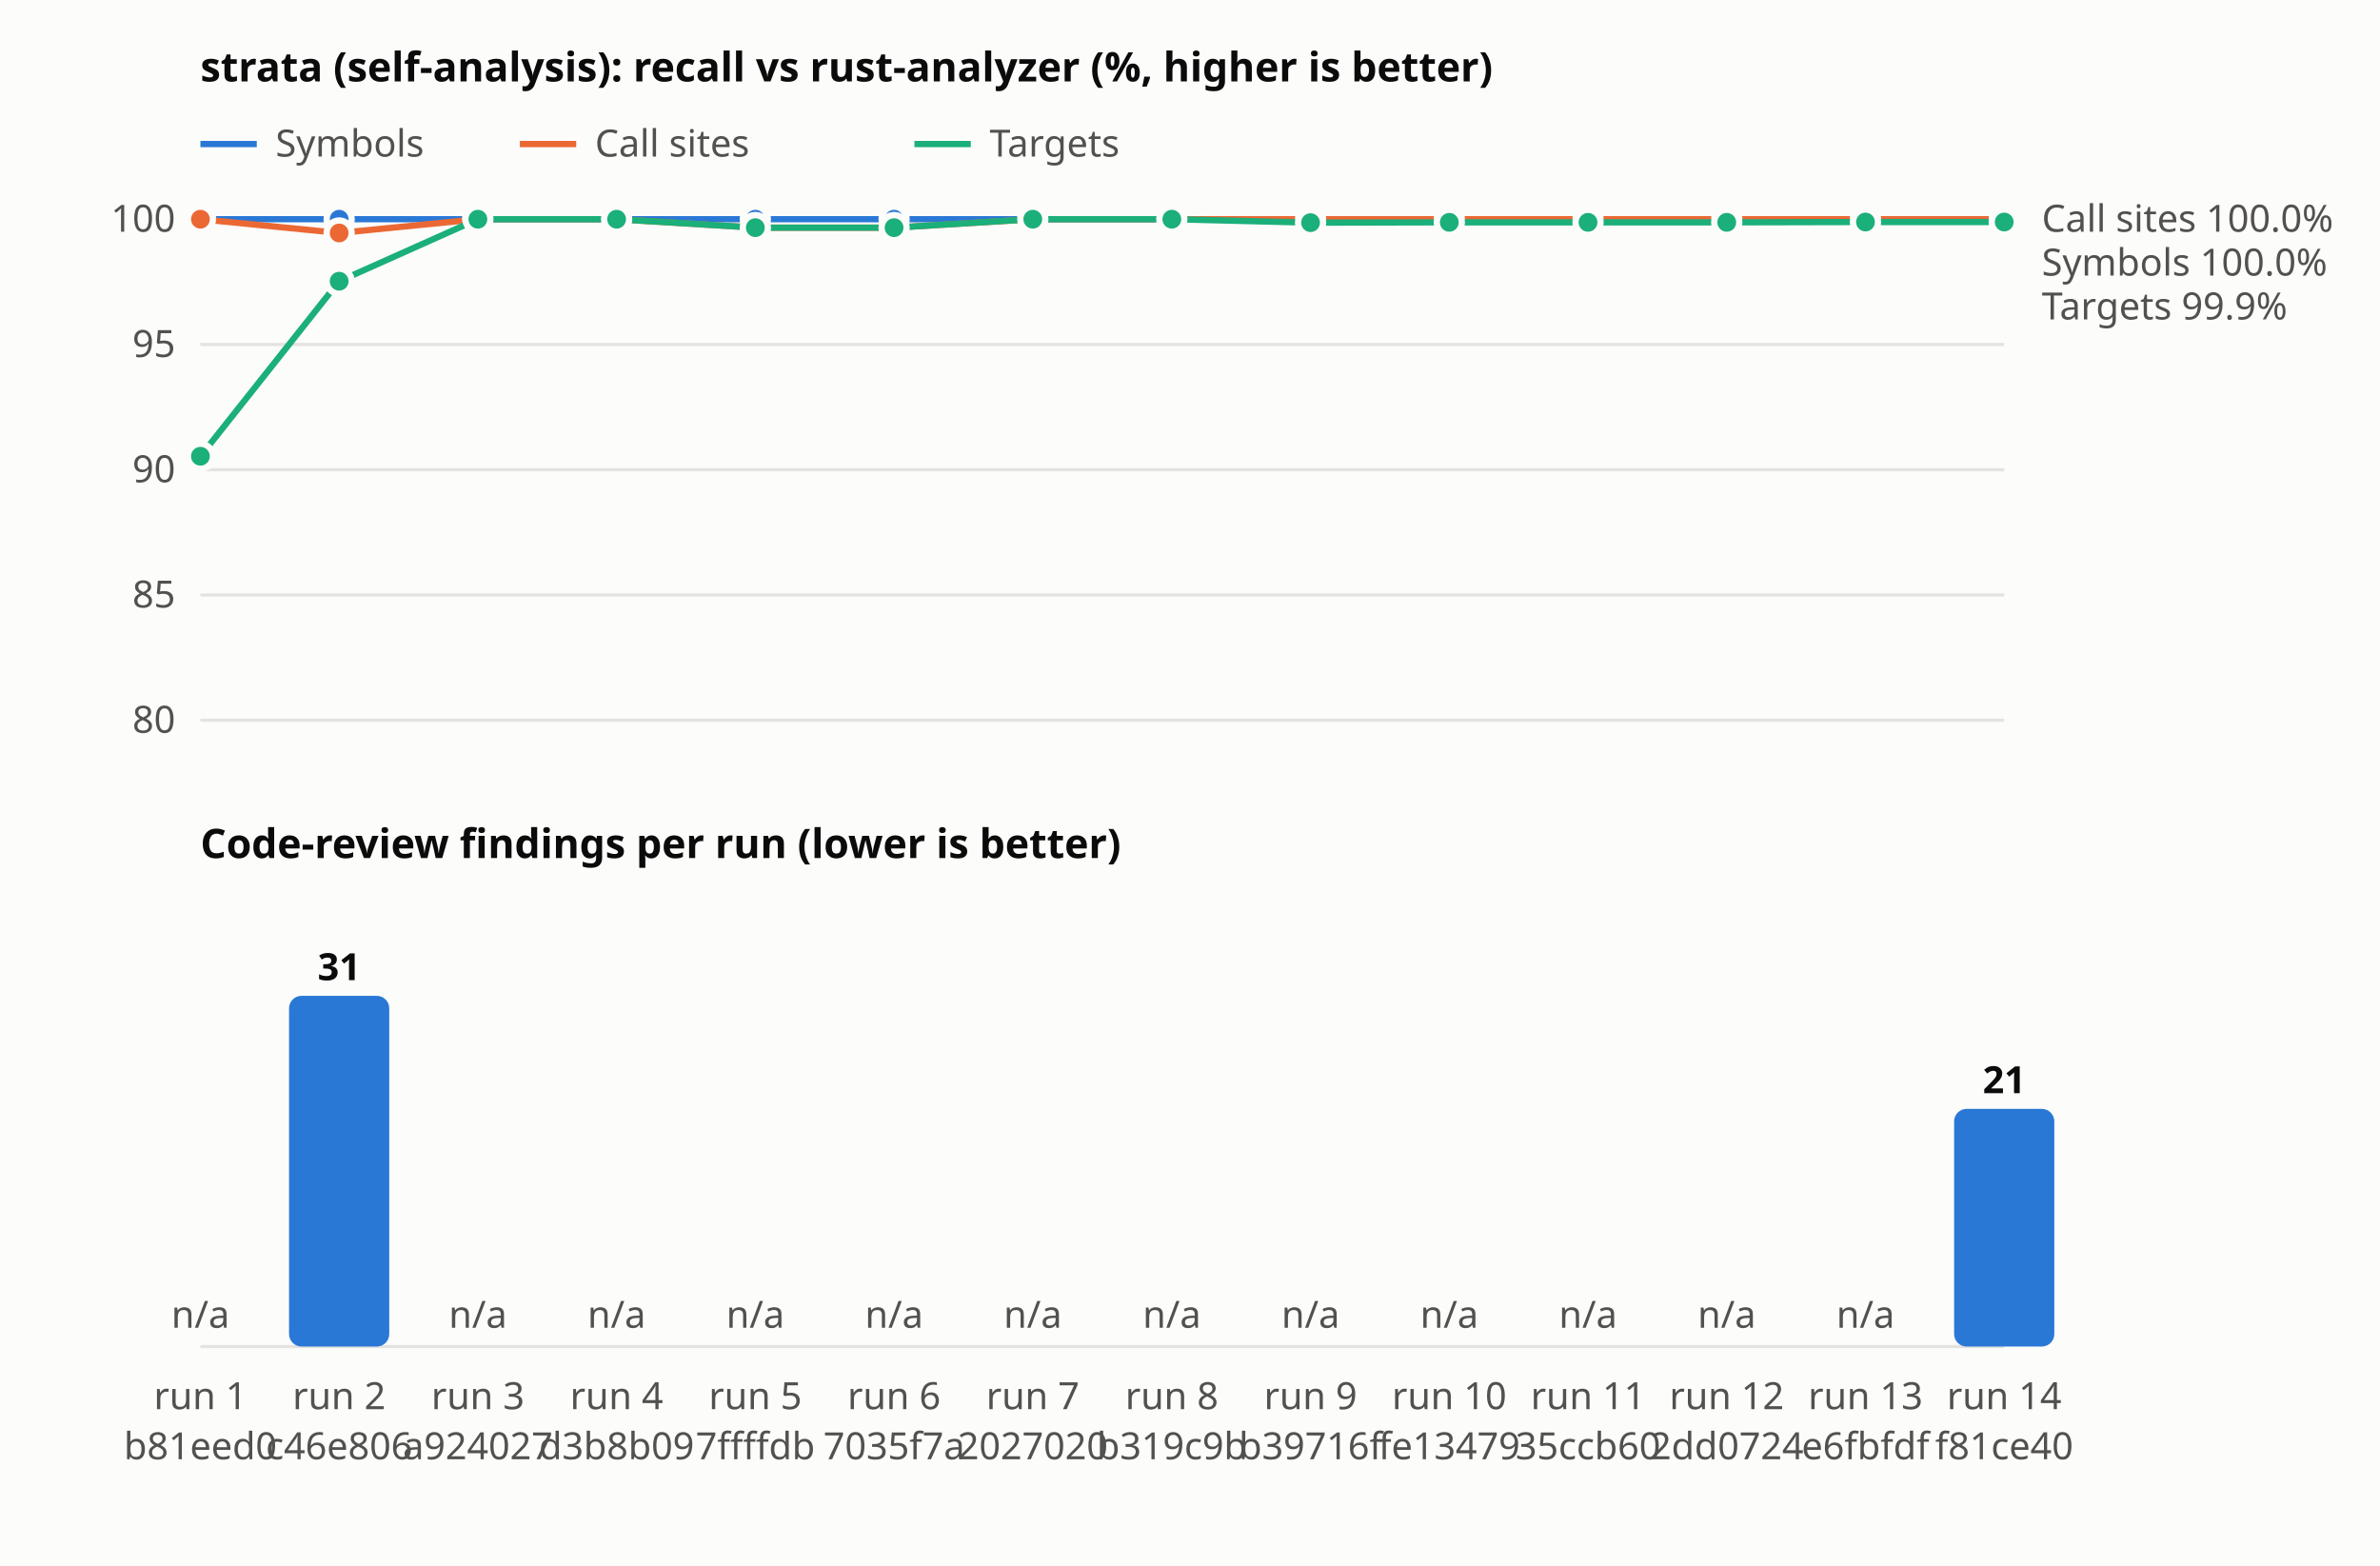
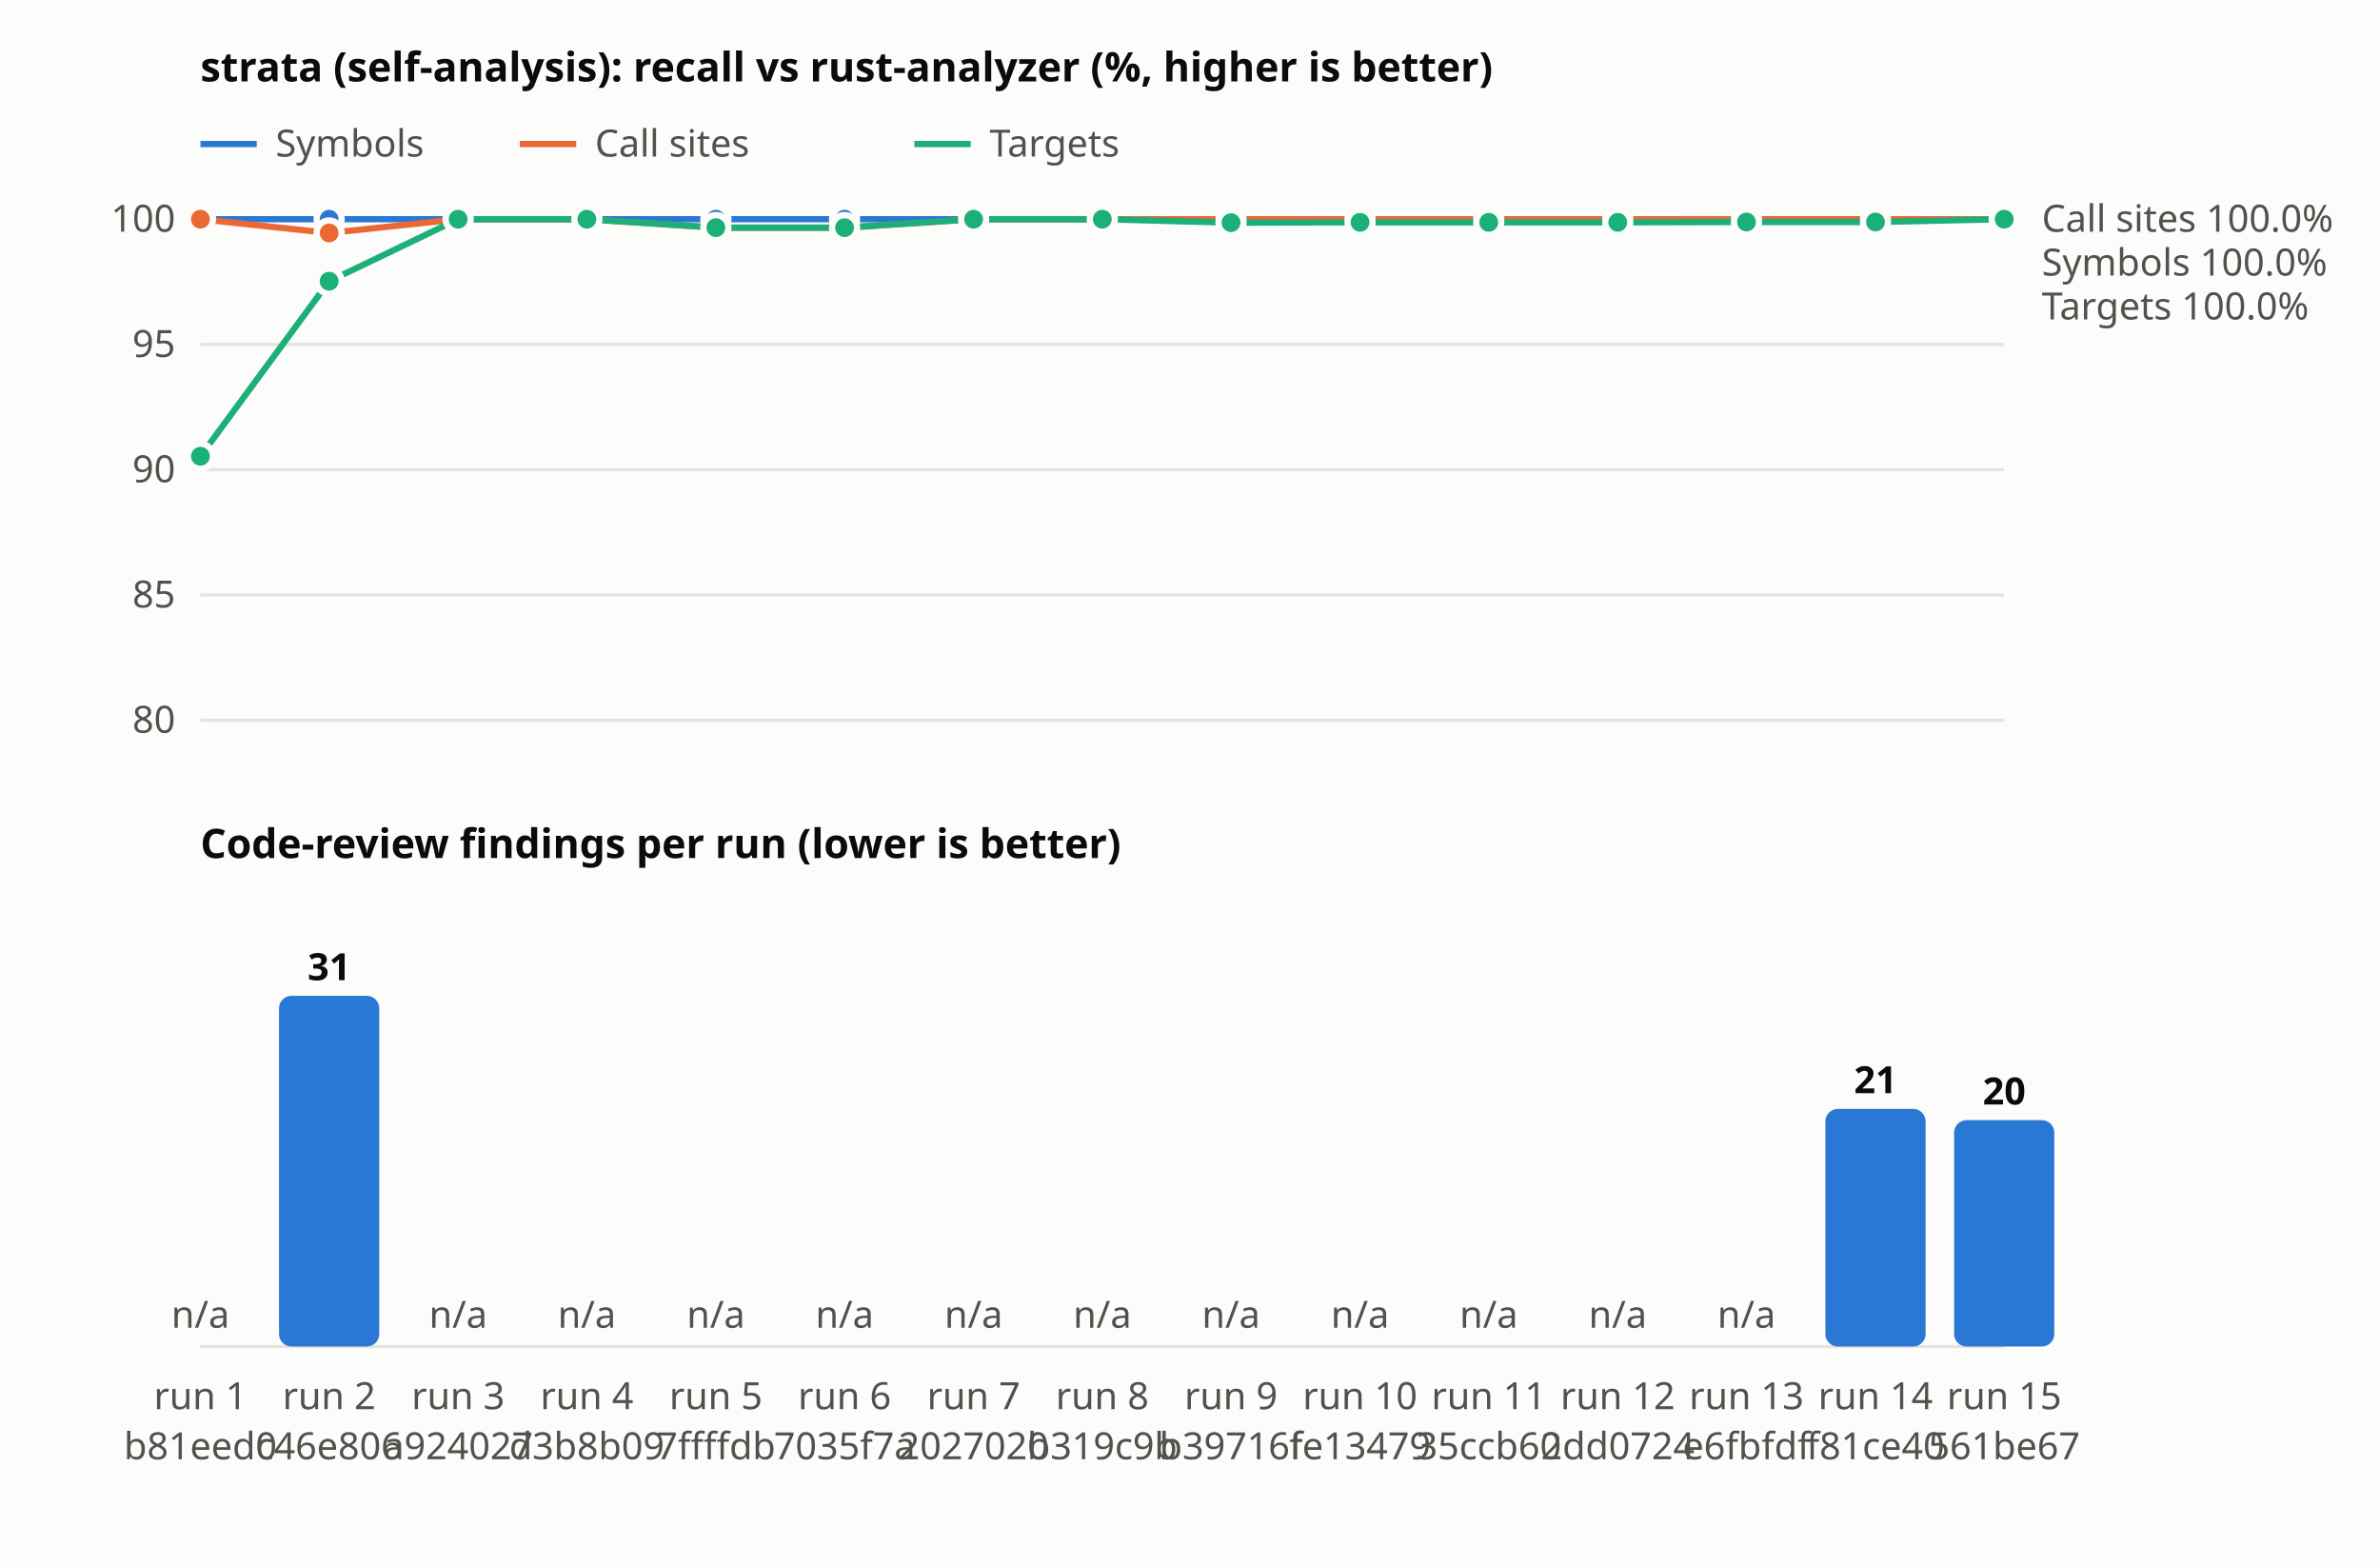
<svg xmlns="http://www.w3.org/2000/svg" viewBox="0 0 760 500" width="760" height="500" role="img" aria-labelledby="t d">
  <style>
.bg{fill:#fcfcfb} text{font:12px system-ui,sans-serif;fill:#52514e} .h{font-weight:600;fill:#0b0b0b;font-size:13px}
.v{fill:#0b0b0b;font-weight:600} .grid{stroke:#e4e3df;stroke-width:1} .ln{fill:none;stroke-width:2;stroke-linejoin:round}
.s1{stroke:#2a78d6} .s2{stroke:#eb6834} .s3{stroke:#1baf7a}
.d1{fill:#2a78d6} .d2{fill:#eb6834} .d3{fill:#1baf7a} .dot{stroke:#fcfcfb;stroke-width:2} .bar{fill:#2a78d6}
@media (prefers-color-scheme:dark){.bg{fill:#1a1a19} text{fill:#c3c2b7} .h,.v{fill:#fff} .grid{stroke:#34332f}
.s1{stroke:#3987e5} .s2{stroke:#d95926} .s3{stroke:#199e70} .d1{fill:#3987e5} .d2{fill:#d95926} .d3{fill:#199e70}
.dot{stroke:#1a1a19} .bar{fill:#3987e5}}
</style>
  <rect class="bg" width="760" height="500" />
  <text class="h" x="64" y="26">strata (self-analysis): recall vs rust-analyzer (%, higher is better)</text>
  <line class="ln s1" x1="64" x2="82" y1="46" y2="46" />
  <text x="88" y="50">Symbols</text>
  <line class="ln s2" x1="166" x2="184" y1="46" y2="46" />
  <text x="190" y="50">Call sites</text>
  <line class="ln s3" x1="292" x2="310" y1="46" y2="46" />
  <text x="316" y="50">Targets</text>
  <line class="grid" x1="64" x2="640" y1="230.0" y2="230.0" />
  <text x="56" y="234.0" text-anchor="end">80</text>
  <line class="grid" x1="64" x2="640" y1="190.0" y2="190.0" />
  <text x="56" y="194.0" text-anchor="end">85</text>
  <line class="grid" x1="64" x2="640" y1="150.0" y2="150.0" />
  <text x="56" y="154.0" text-anchor="end">90</text>
  <line class="grid" x1="64" x2="640" y1="110.0" y2="110.0" />
  <text x="56" y="114.0" text-anchor="end">95</text>
  <line class="grid" x1="64" x2="640" y1="70.0" y2="70.0" />
  <text x="56" y="74.0" text-anchor="end">100</text>
-   <polyline class="ln s1" points="64.0,70.0 108.3,70.0 152.6,70.0 196.9,70.0 241.2,70.0 285.5,70.0 329.8,70.0 374.2,70.0 418.5,70.0 462.8,70.0 507.1,70.0 551.4,70.0 595.7,70.0 640.0,70.0" />
+   <polyline class="ln s1" points="64.0,70.0 105.1,70.0 146.3,70.0 187.4,70.0 228.6,70.0 269.7,70.0 310.9,70.0 352.0,70.0 393.1,70.0 434.3,70.0 475.4,70.0 516.6,70.0 557.7,70.0 598.9,70.0 640.0,70.0" />
  <circle class="dot d1" cx="64.0" cy="70.0" r="4" />
-   <circle class="dot d1" cx="108.3" cy="70.0" r="4" />
-   <circle class="dot d1" cx="152.6" cy="70.0" r="4" />
-   <circle class="dot d1" cx="196.9" cy="70.0" r="4" />
-   <circle class="dot d1" cx="241.2" cy="70.0" r="4" />
-   <circle class="dot d1" cx="285.5" cy="70.0" r="4" />
-   <circle class="dot d1" cx="329.8" cy="70.0" r="4" />
-   <circle class="dot d1" cx="374.2" cy="70.0" r="4" />
-   <circle class="dot d1" cx="418.5" cy="70.0" r="4" />
-   <circle class="dot d1" cx="462.8" cy="70.0" r="4" />
-   <circle class="dot d1" cx="507.1" cy="70.0" r="4" />
-   <circle class="dot d1" cx="551.4" cy="70.0" r="4" />
-   <circle class="dot d1" cx="595.7" cy="70.0" r="4" />
+   <circle class="dot d1" cx="105.1" cy="70.0" r="4" />
+   <circle class="dot d1" cx="146.3" cy="70.0" r="4" />
+   <circle class="dot d1" cx="187.4" cy="70.0" r="4" />
+   <circle class="dot d1" cx="228.6" cy="70.0" r="4" />
+   <circle class="dot d1" cx="269.7" cy="70.0" r="4" />
+   <circle class="dot d1" cx="310.9" cy="70.0" r="4" />
+   <circle class="dot d1" cx="352.0" cy="70.0" r="4" />
+   <circle class="dot d1" cx="393.1" cy="70.0" r="4" />
+   <circle class="dot d1" cx="434.3" cy="70.0" r="4" />
+   <circle class="dot d1" cx="475.4" cy="70.0" r="4" />
+   <circle class="dot d1" cx="516.6" cy="70.0" r="4" />
+   <circle class="dot d1" cx="557.7" cy="70.0" r="4" />
+   <circle class="dot d1" cx="598.9" cy="70.0" r="4" />
  <circle class="dot d1" cx="640.0" cy="70.0" r="4" />
-   <polyline class="ln s2" points="64.0,70.0 108.3,74.4 152.6,70.0 196.9,70.0 241.2,72.7 285.5,72.7 329.8,70.0 374.2,70.0 418.5,70.0 462.8,70.0 507.1,70.0 551.4,70.0 595.7,70.0 640.0,70.0" />
+   <polyline class="ln s2" points="64.0,70.0 105.1,74.4 146.3,70.0 187.4,70.0 228.6,72.7 269.7,72.7 310.9,70.0 352.0,70.0 393.1,70.0 434.3,70.0 475.4,70.0 516.6,70.0 557.7,70.0 598.9,70.0 640.0,70.0" />
  <circle class="dot d2" cx="64.0" cy="70.0" r="4" />
-   <circle class="dot d2" cx="108.3" cy="74.4" r="4" />
-   <circle class="dot d2" cx="152.6" cy="70.0" r="4" />
-   <circle class="dot d2" cx="196.9" cy="70.0" r="4" />
-   <circle class="dot d2" cx="241.2" cy="72.7" r="4" />
-   <circle class="dot d2" cx="285.5" cy="72.7" r="4" />
-   <circle class="dot d2" cx="329.8" cy="70.0" r="4" />
-   <circle class="dot d2" cx="374.2" cy="70.0" r="4" />
-   <circle class="dot d2" cx="418.5" cy="70.0" r="4" />
-   <circle class="dot d2" cx="462.8" cy="70.0" r="4" />
-   <circle class="dot d2" cx="507.1" cy="70.0" r="4" />
-   <circle class="dot d2" cx="551.4" cy="70.0" r="4" />
-   <circle class="dot d2" cx="595.7" cy="70.0" r="4" />
+   <circle class="dot d2" cx="105.1" cy="74.4" r="4" />
+   <circle class="dot d2" cx="146.3" cy="70.0" r="4" />
+   <circle class="dot d2" cx="187.4" cy="70.0" r="4" />
+   <circle class="dot d2" cx="228.6" cy="72.7" r="4" />
+   <circle class="dot d2" cx="269.7" cy="72.7" r="4" />
+   <circle class="dot d2" cx="310.9" cy="70.0" r="4" />
+   <circle class="dot d2" cx="352.0" cy="70.0" r="4" />
+   <circle class="dot d2" cx="393.1" cy="70.0" r="4" />
+   <circle class="dot d2" cx="434.3" cy="70.0" r="4" />
+   <circle class="dot d2" cx="475.4" cy="70.0" r="4" />
+   <circle class="dot d2" cx="516.6" cy="70.0" r="4" />
+   <circle class="dot d2" cx="557.7" cy="70.0" r="4" />
+   <circle class="dot d2" cx="598.9" cy="70.0" r="4" />
  <circle class="dot d2" cx="640.0" cy="70.0" r="4" />
-   <polyline class="ln s3" points="64.0,145.7 108.3,89.8 152.6,70.0 196.9,70.0 241.2,72.7 285.5,72.7 329.8,70.0 374.2,70.0 418.5,71.1 462.8,71.0 507.1,71.0 551.4,71.0 595.7,70.9 640.0,70.9" />
+   <polyline class="ln s3" points="64.0,145.7 105.1,89.8 146.3,70.0 187.4,70.0 228.6,72.7 269.7,72.7 310.9,70.0 352.0,70.0 393.1,71.1 434.3,71.0 475.4,71.0 516.6,71.0 557.7,70.9 598.9,70.9 640.0,70.0" />
  <circle class="dot d3" cx="64.0" cy="145.7" r="4" />
-   <circle class="dot d3" cx="108.3" cy="89.8" r="4" />
-   <circle class="dot d3" cx="152.6" cy="70.0" r="4" />
-   <circle class="dot d3" cx="196.9" cy="70.0" r="4" />
-   <circle class="dot d3" cx="241.2" cy="72.7" r="4" />
-   <circle class="dot d3" cx="285.5" cy="72.7" r="4" />
-   <circle class="dot d3" cx="329.8" cy="70.0" r="4" />
-   <circle class="dot d3" cx="374.2" cy="70.0" r="4" />
-   <circle class="dot d3" cx="418.5" cy="71.1" r="4" />
-   <circle class="dot d3" cx="462.8" cy="71.0" r="4" />
-   <circle class="dot d3" cx="507.1" cy="71.0" r="4" />
-   <circle class="dot d3" cx="551.4" cy="71.0" r="4" />
-   <circle class="dot d3" cx="595.7" cy="70.9" r="4" />
-   <circle class="dot d3" cx="640.0" cy="70.9" r="4" />
+   <circle class="dot d3" cx="105.1" cy="89.8" r="4" />
+   <circle class="dot d3" cx="146.3" cy="70.0" r="4" />
+   <circle class="dot d3" cx="187.4" cy="70.0" r="4" />
+   <circle class="dot d3" cx="228.6" cy="72.7" r="4" />
+   <circle class="dot d3" cx="269.7" cy="72.7" r="4" />
+   <circle class="dot d3" cx="310.9" cy="70.0" r="4" />
+   <circle class="dot d3" cx="352.0" cy="70.0" r="4" />
+   <circle class="dot d3" cx="393.1" cy="71.1" r="4" />
+   <circle class="dot d3" cx="434.3" cy="71.0" r="4" />
+   <circle class="dot d3" cx="475.4" cy="71.0" r="4" />
+   <circle class="dot d3" cx="516.6" cy="71.0" r="4" />
+   <circle class="dot d3" cx="557.7" cy="70.9" r="4" />
+   <circle class="dot d3" cx="598.9" cy="70.9" r="4" />
+   <circle class="dot d3" cx="640.0" cy="70.0" r="4" />
  <text x="652" y="74.0">Call sites 100.0%</text>
  <text x="652" y="88.0">Symbols 100.0%</text>
-   <text x="652" y="102.0">Targets 99.9%</text>
+   <text x="652" y="102.0">Targets 100.0%</text>
  <text class="h" x="64" y="274">Code-review findings per run (lower is better)</text>
  <line class="grid" x1="64" x2="640" y1="430" y2="430" />
  <text x="64.0" y="424" text-anchor="middle">n/a</text>
-   <rect class="bar" x="92.3" y="318.0" width="32" height="112.0" rx="4" />
-   <text class="v" x="108.3" y="313.0" text-anchor="middle">31</text>
-   <text x="152.6" y="424" text-anchor="middle">n/a</text>
-   <text x="196.9" y="424" text-anchor="middle">n/a</text>
-   <text x="241.2" y="424" text-anchor="middle">n/a</text>
-   <text x="285.5" y="424" text-anchor="middle">n/a</text>
-   <text x="329.8" y="424" text-anchor="middle">n/a</text>
-   <text x="374.2" y="424" text-anchor="middle">n/a</text>
-   <text x="418.5" y="424" text-anchor="middle">n/a</text>
-   <text x="462.8" y="424" text-anchor="middle">n/a</text>
-   <text x="507.1" y="424" text-anchor="middle">n/a</text>
-   <text x="551.4" y="424" text-anchor="middle">n/a</text>
-   <text x="595.7" y="424" text-anchor="middle">n/a</text>
-   <rect class="bar" x="624.0" y="354.1" width="32" height="75.9" rx="4" />
-   <text class="v" x="640.0" y="349.1" text-anchor="middle">21</text>
+   <rect class="bar" x="89.1" y="318.0" width="32" height="112.0" rx="4" />
+   <text class="v" x="105.1" y="313.0" text-anchor="middle">31</text>
+   <text x="146.3" y="424" text-anchor="middle">n/a</text>
+   <text x="187.4" y="424" text-anchor="middle">n/a</text>
+   <text x="228.6" y="424" text-anchor="middle">n/a</text>
+   <text x="269.7" y="424" text-anchor="middle">n/a</text>
+   <text x="310.9" y="424" text-anchor="middle">n/a</text>
+   <text x="352.0" y="424" text-anchor="middle">n/a</text>
+   <text x="393.1" y="424" text-anchor="middle">n/a</text>
+   <text x="434.3" y="424" text-anchor="middle">n/a</text>
+   <text x="475.4" y="424" text-anchor="middle">n/a</text>
+   <text x="516.6" y="424" text-anchor="middle">n/a</text>
+   <text x="557.7" y="424" text-anchor="middle">n/a</text>
+   <rect class="bar" x="582.9" y="354.1" width="32" height="75.9" rx="4" />
+   <text class="v" x="598.9" y="349.1" text-anchor="middle">21</text>
+   <rect class="bar" x="624.0" y="357.7" width="32" height="72.3" rx="4" />
+   <text class="v" x="640.0" y="352.7" text-anchor="middle">20</text>
  <text x="64.0" y="450" text-anchor="middle">run 1</text>
  <text x="64.0" y="466" text-anchor="middle">b81eed0</text>
-   <text x="108.3" y="450" text-anchor="middle">run 2</text>
-   <text x="108.3" y="466" text-anchor="middle">c46e806</text>
-   <text x="152.6" y="450" text-anchor="middle">run 3</text>
-   <text x="152.6" y="466" text-anchor="middle">a924027</text>
-   <text x="196.9" y="450" text-anchor="middle">run 4</text>
-   <text x="196.9" y="466" text-anchor="middle">d3b8b09</text>
-   <text x="241.2" y="450" text-anchor="middle">run 5</text>
-   <text x="241.2" y="466" text-anchor="middle">7ffffdb</text>
-   <text x="285.5" y="450" text-anchor="middle">run 6</text>
-   <text x="285.5" y="466" text-anchor="middle">7035f7a</text>
-   <text x="329.8" y="450" text-anchor="middle">run 7</text>
-   <text x="329.8" y="466" text-anchor="middle">2027020</text>
-   <text x="374.2" y="450" text-anchor="middle">run 8</text>
-   <text x="374.2" y="466" text-anchor="middle">b319c9b</text>
-   <text x="418.5" y="450" text-anchor="middle">run 9</text>
-   <text x="418.5" y="466" text-anchor="middle">b39716f</text>
-   <text x="462.8" y="450" text-anchor="middle">run 10</text>
-   <text x="462.8" y="466" text-anchor="middle">fe13479</text>
-   <text x="507.1" y="450" text-anchor="middle">run 11</text>
-   <text x="507.1" y="466" text-anchor="middle">35ccb60</text>
-   <text x="551.4" y="450" text-anchor="middle">run 12</text>
-   <text x="551.4" y="466" text-anchor="middle">2dd0724</text>
-   <text x="595.7" y="450" text-anchor="middle">run 13</text>
-   <text x="595.7" y="466" text-anchor="middle">e6fbfdf</text>
-   <text x="640.0" y="450" text-anchor="middle">run 14</text>
-   <text x="640.0" y="466" text-anchor="middle">f81ce40</text>
+   <text x="105.1" y="450" text-anchor="middle">run 2</text>
+   <text x="105.1" y="466" text-anchor="middle">c46e806</text>
+   <text x="146.3" y="450" text-anchor="middle">run 3</text>
+   <text x="146.3" y="466" text-anchor="middle">a924027</text>
+   <text x="187.4" y="450" text-anchor="middle">run 4</text>
+   <text x="187.4" y="466" text-anchor="middle">d3b8b09</text>
+   <text x="228.6" y="450" text-anchor="middle">run 5</text>
+   <text x="228.6" y="466" text-anchor="middle">7ffffdb</text>
+   <text x="269.7" y="450" text-anchor="middle">run 6</text>
+   <text x="269.7" y="466" text-anchor="middle">7035f7a</text>
+   <text x="310.9" y="450" text-anchor="middle">run 7</text>
+   <text x="310.9" y="466" text-anchor="middle">2027020</text>
+   <text x="352.0" y="450" text-anchor="middle">run 8</text>
+   <text x="352.0" y="466" text-anchor="middle">b319c9b</text>
+   <text x="393.1" y="450" text-anchor="middle">run 9</text>
+   <text x="393.1" y="466" text-anchor="middle">b39716f</text>
+   <text x="434.3" y="450" text-anchor="middle">run 10</text>
+   <text x="434.3" y="466" text-anchor="middle">fe13479</text>
+   <text x="475.4" y="450" text-anchor="middle">run 11</text>
+   <text x="475.4" y="466" text-anchor="middle">35ccb60</text>
+   <text x="516.6" y="450" text-anchor="middle">run 12</text>
+   <text x="516.6" y="466" text-anchor="middle">2dd0724</text>
+   <text x="557.7" y="450" text-anchor="middle">run 13</text>
+   <text x="557.7" y="466" text-anchor="middle">e6fbfdf</text>
+   <text x="598.9" y="450" text-anchor="middle">run 14</text>
+   <text x="598.9" y="466" text-anchor="middle">f81ce40</text>
+   <text x="640.0" y="450" text-anchor="middle">run 15</text>
+   <text x="640.0" y="466" text-anchor="middle">561be67</text>
</svg>
